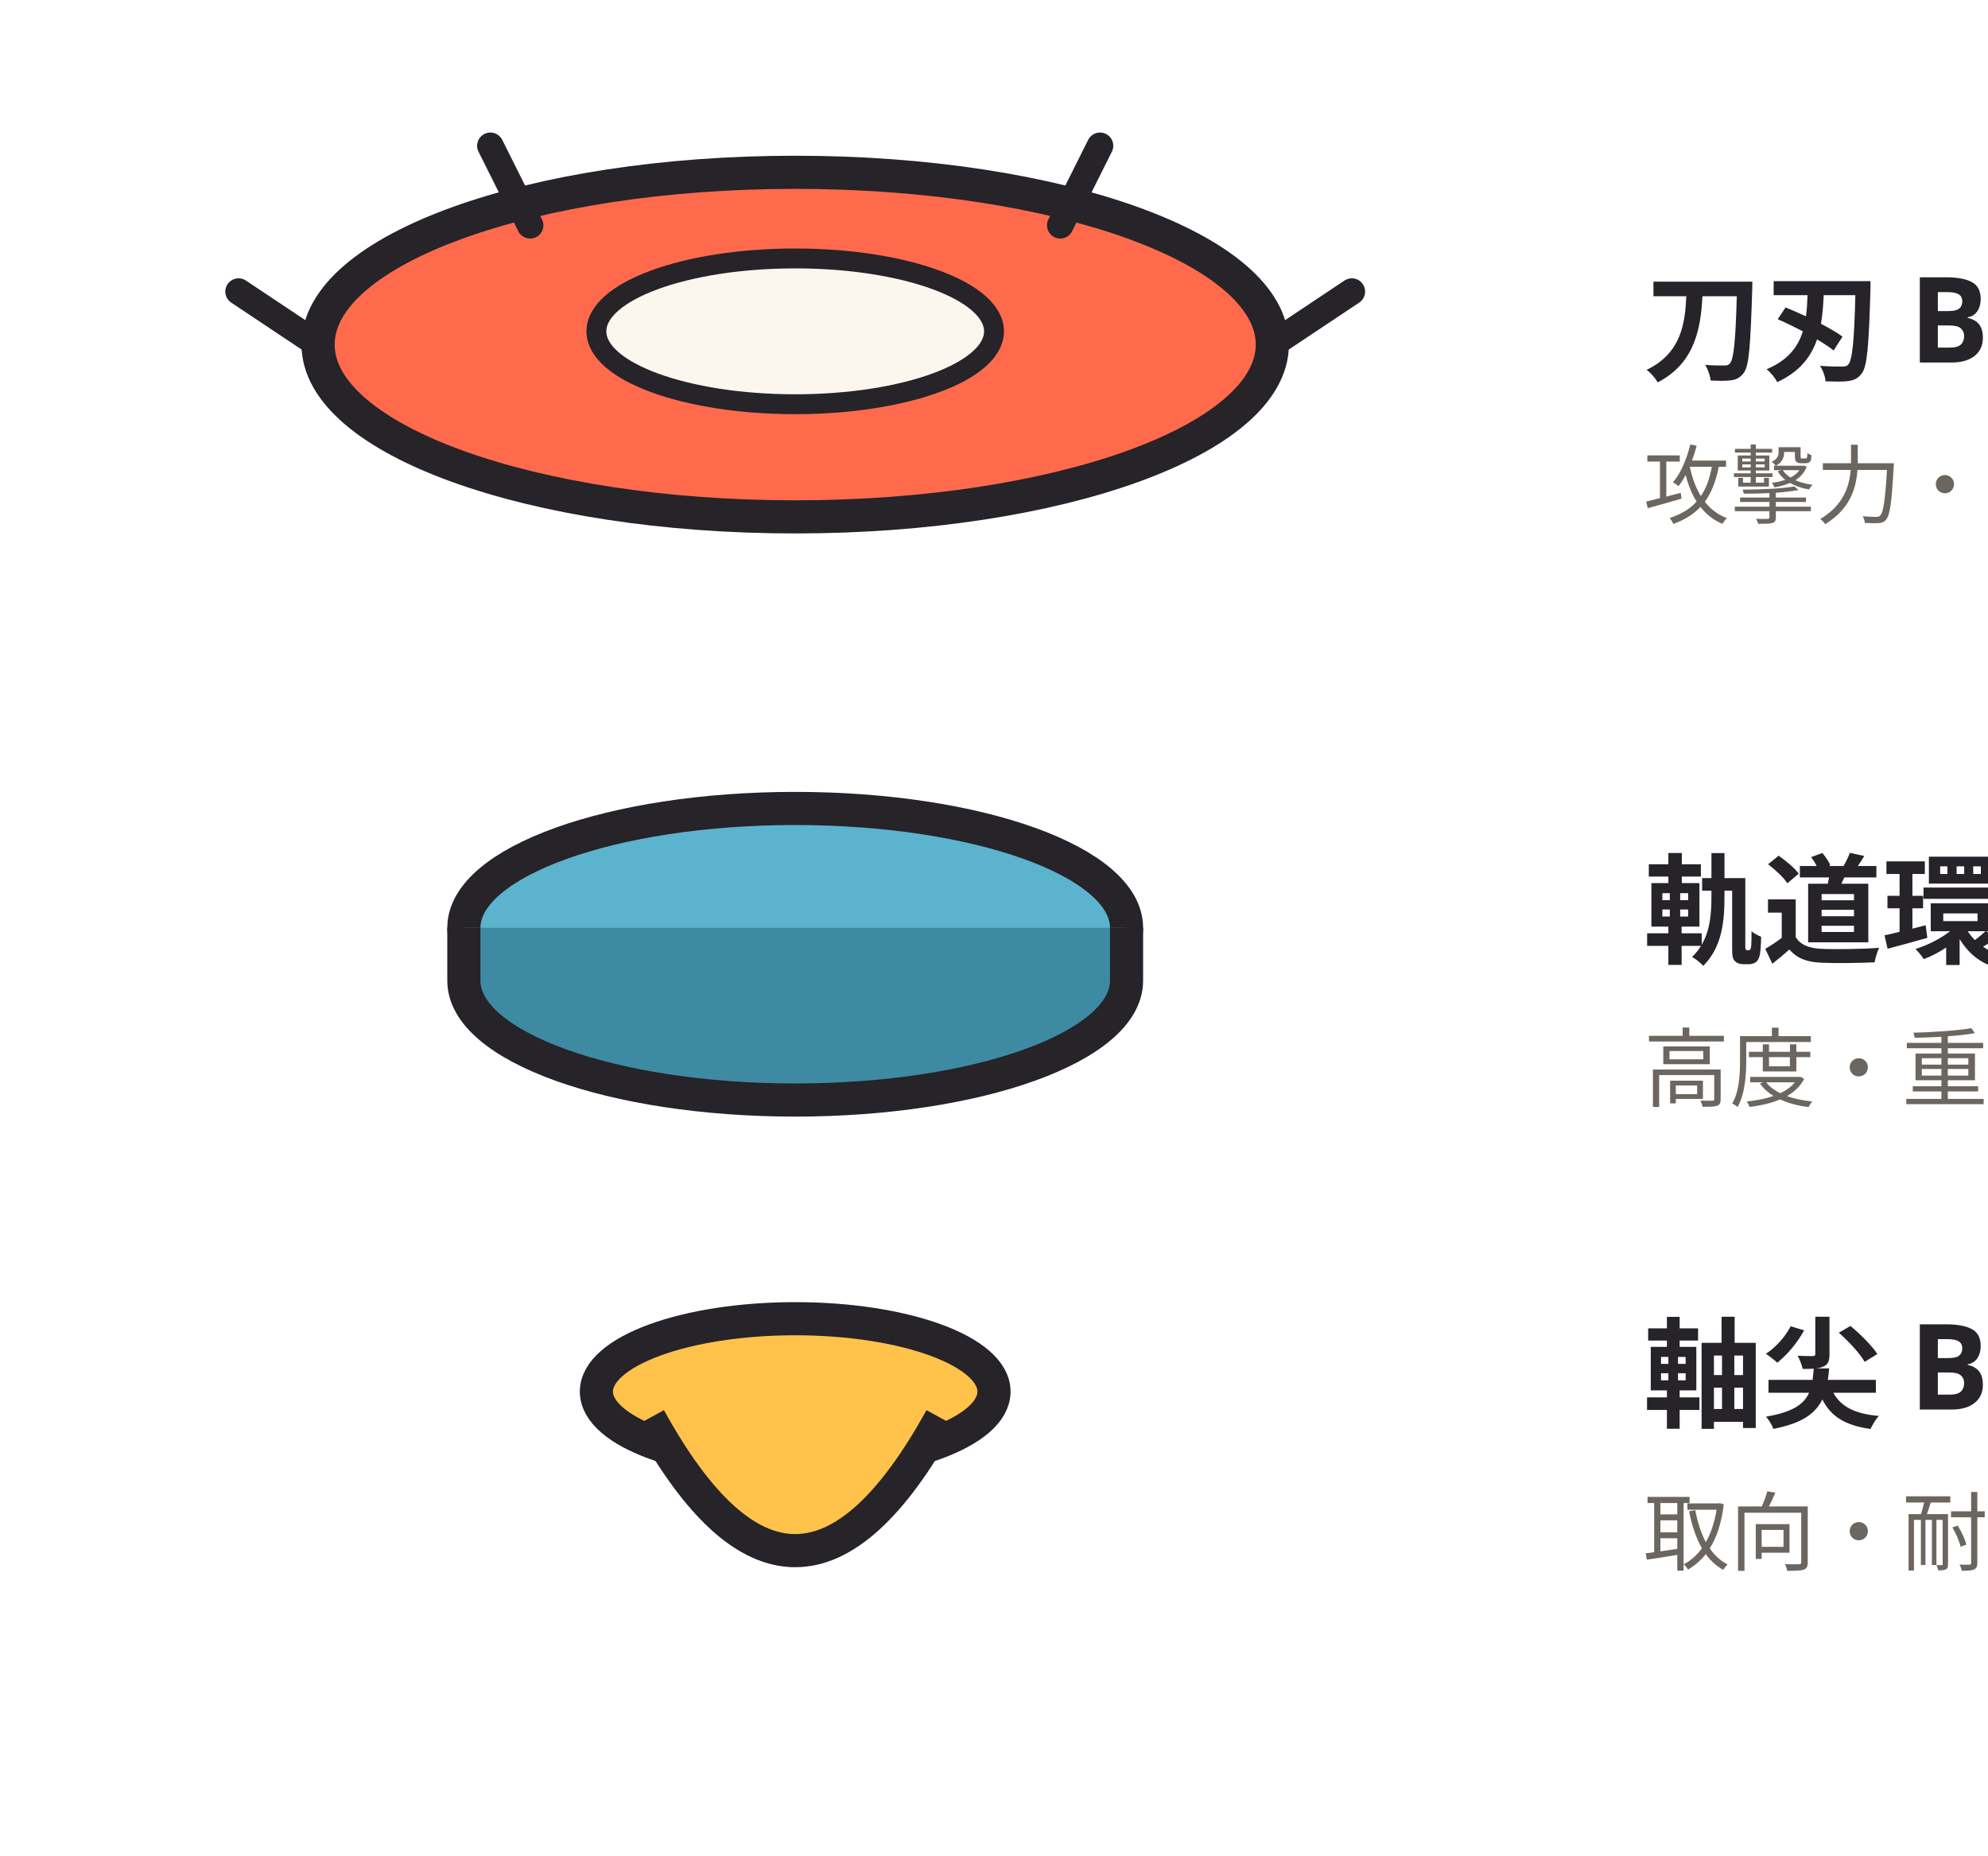
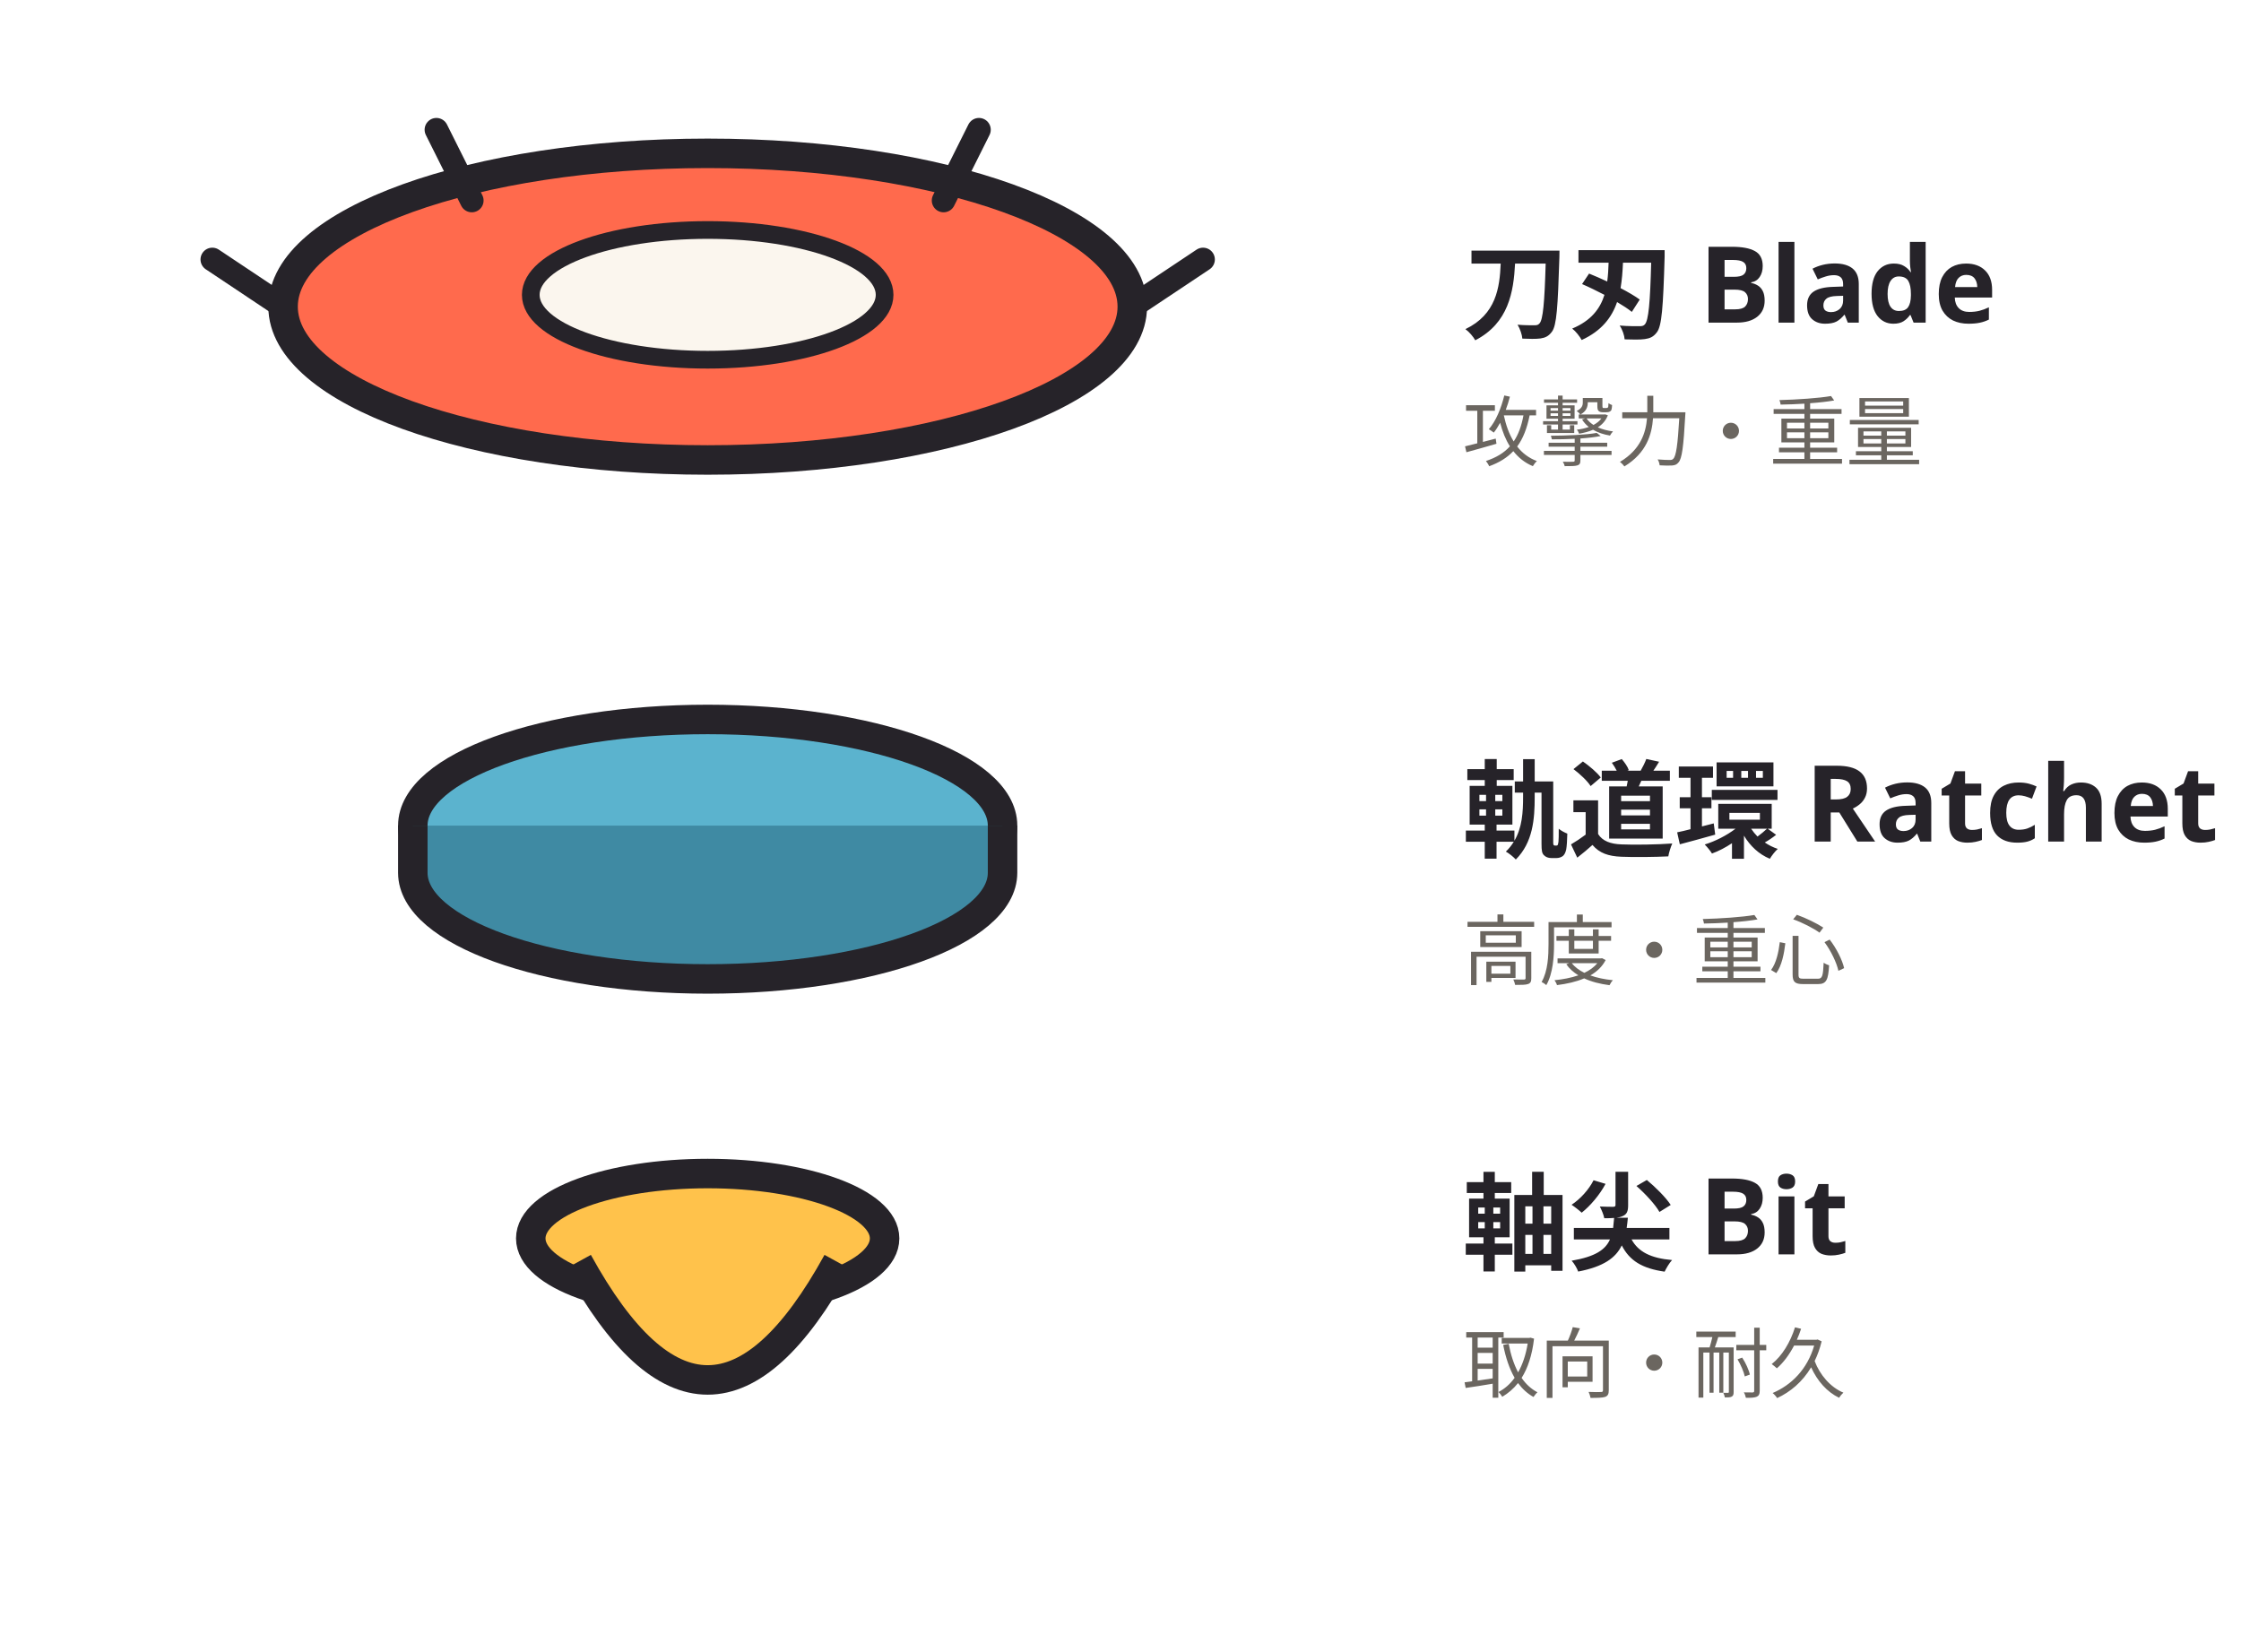
- <svg xmlns="http://www.w3.org/2000/svg" viewBox="0 0 300 280" role="img" aria-label="戰鬥陀螺三大部位：刀刃、軌道環、軸尖">
+ <svg xmlns="http://www.w3.org/2000/svg" viewBox="0 0 380 280" role="img" aria-label="戰鬥陀螺三大部位：刀刃、軌道環、軸尖">
  <g transform="translate(120,52)">
    <ellipse cx="0" cy="0" rx="72" ry="26" fill="#FF6A4D" stroke="#262329" stroke-width="5" />
    <path d="M-72 0 l-12 -8 M72 0 l12 -8 M-40 -18 l-6 -12 M40 -18 l6 -12" stroke="#262329" stroke-width="4" stroke-linecap="round" />
    <ellipse cx="0" cy="-2" rx="30" ry="11" fill="#FBF6EE" stroke="#262329" stroke-width="3" />
    <text x="128" y="4" font-family="'Noto Sans TC',sans-serif" font-weight="700" font-size="18" fill="#262329">刀刃 Blade</text>
    <text x="128" y="26" font-family="'Noto Sans TC',sans-serif" font-size="13" fill="#6b6660">攻擊力・重量</text>
  </g>
  <g transform="translate(120,140)">
    <ellipse cx="0" cy="0" rx="50" ry="18" fill="#5BB3CE" stroke="#262329" stroke-width="5" />
    <path d="M-50 0 v8 a50 18 0 0 0 100 0 v-8" fill="#3F8AA3" stroke="#262329" stroke-width="5" />
    <text x="128" y="4" font-family="'Noto Sans TC',sans-serif" font-weight="700" font-size="18" fill="#262329">軌道環 Ratchet</text>
    <text x="128" y="26" font-family="'Noto Sans TC',sans-serif" font-size="13" fill="#6b6660">高度・重心</text>
  </g>
  <g transform="translate(120,210)">
    <ellipse cx="0" cy="0" rx="30" ry="11" fill="#FFC24B" stroke="#262329" stroke-width="5" />
    <path d="M-22 4 q22 40 44 0" fill="#FFC24B" stroke="#262329" stroke-width="5" />
    <text x="128" y="4" font-family="'Noto Sans TC',sans-serif" font-weight="700" font-size="18" fill="#262329">軸尖 Bit</text>
    <text x="128" y="26" font-family="'Noto Sans TC',sans-serif" font-size="13" fill="#6b6660">取向・耐久</text>
  </g>
</svg>
